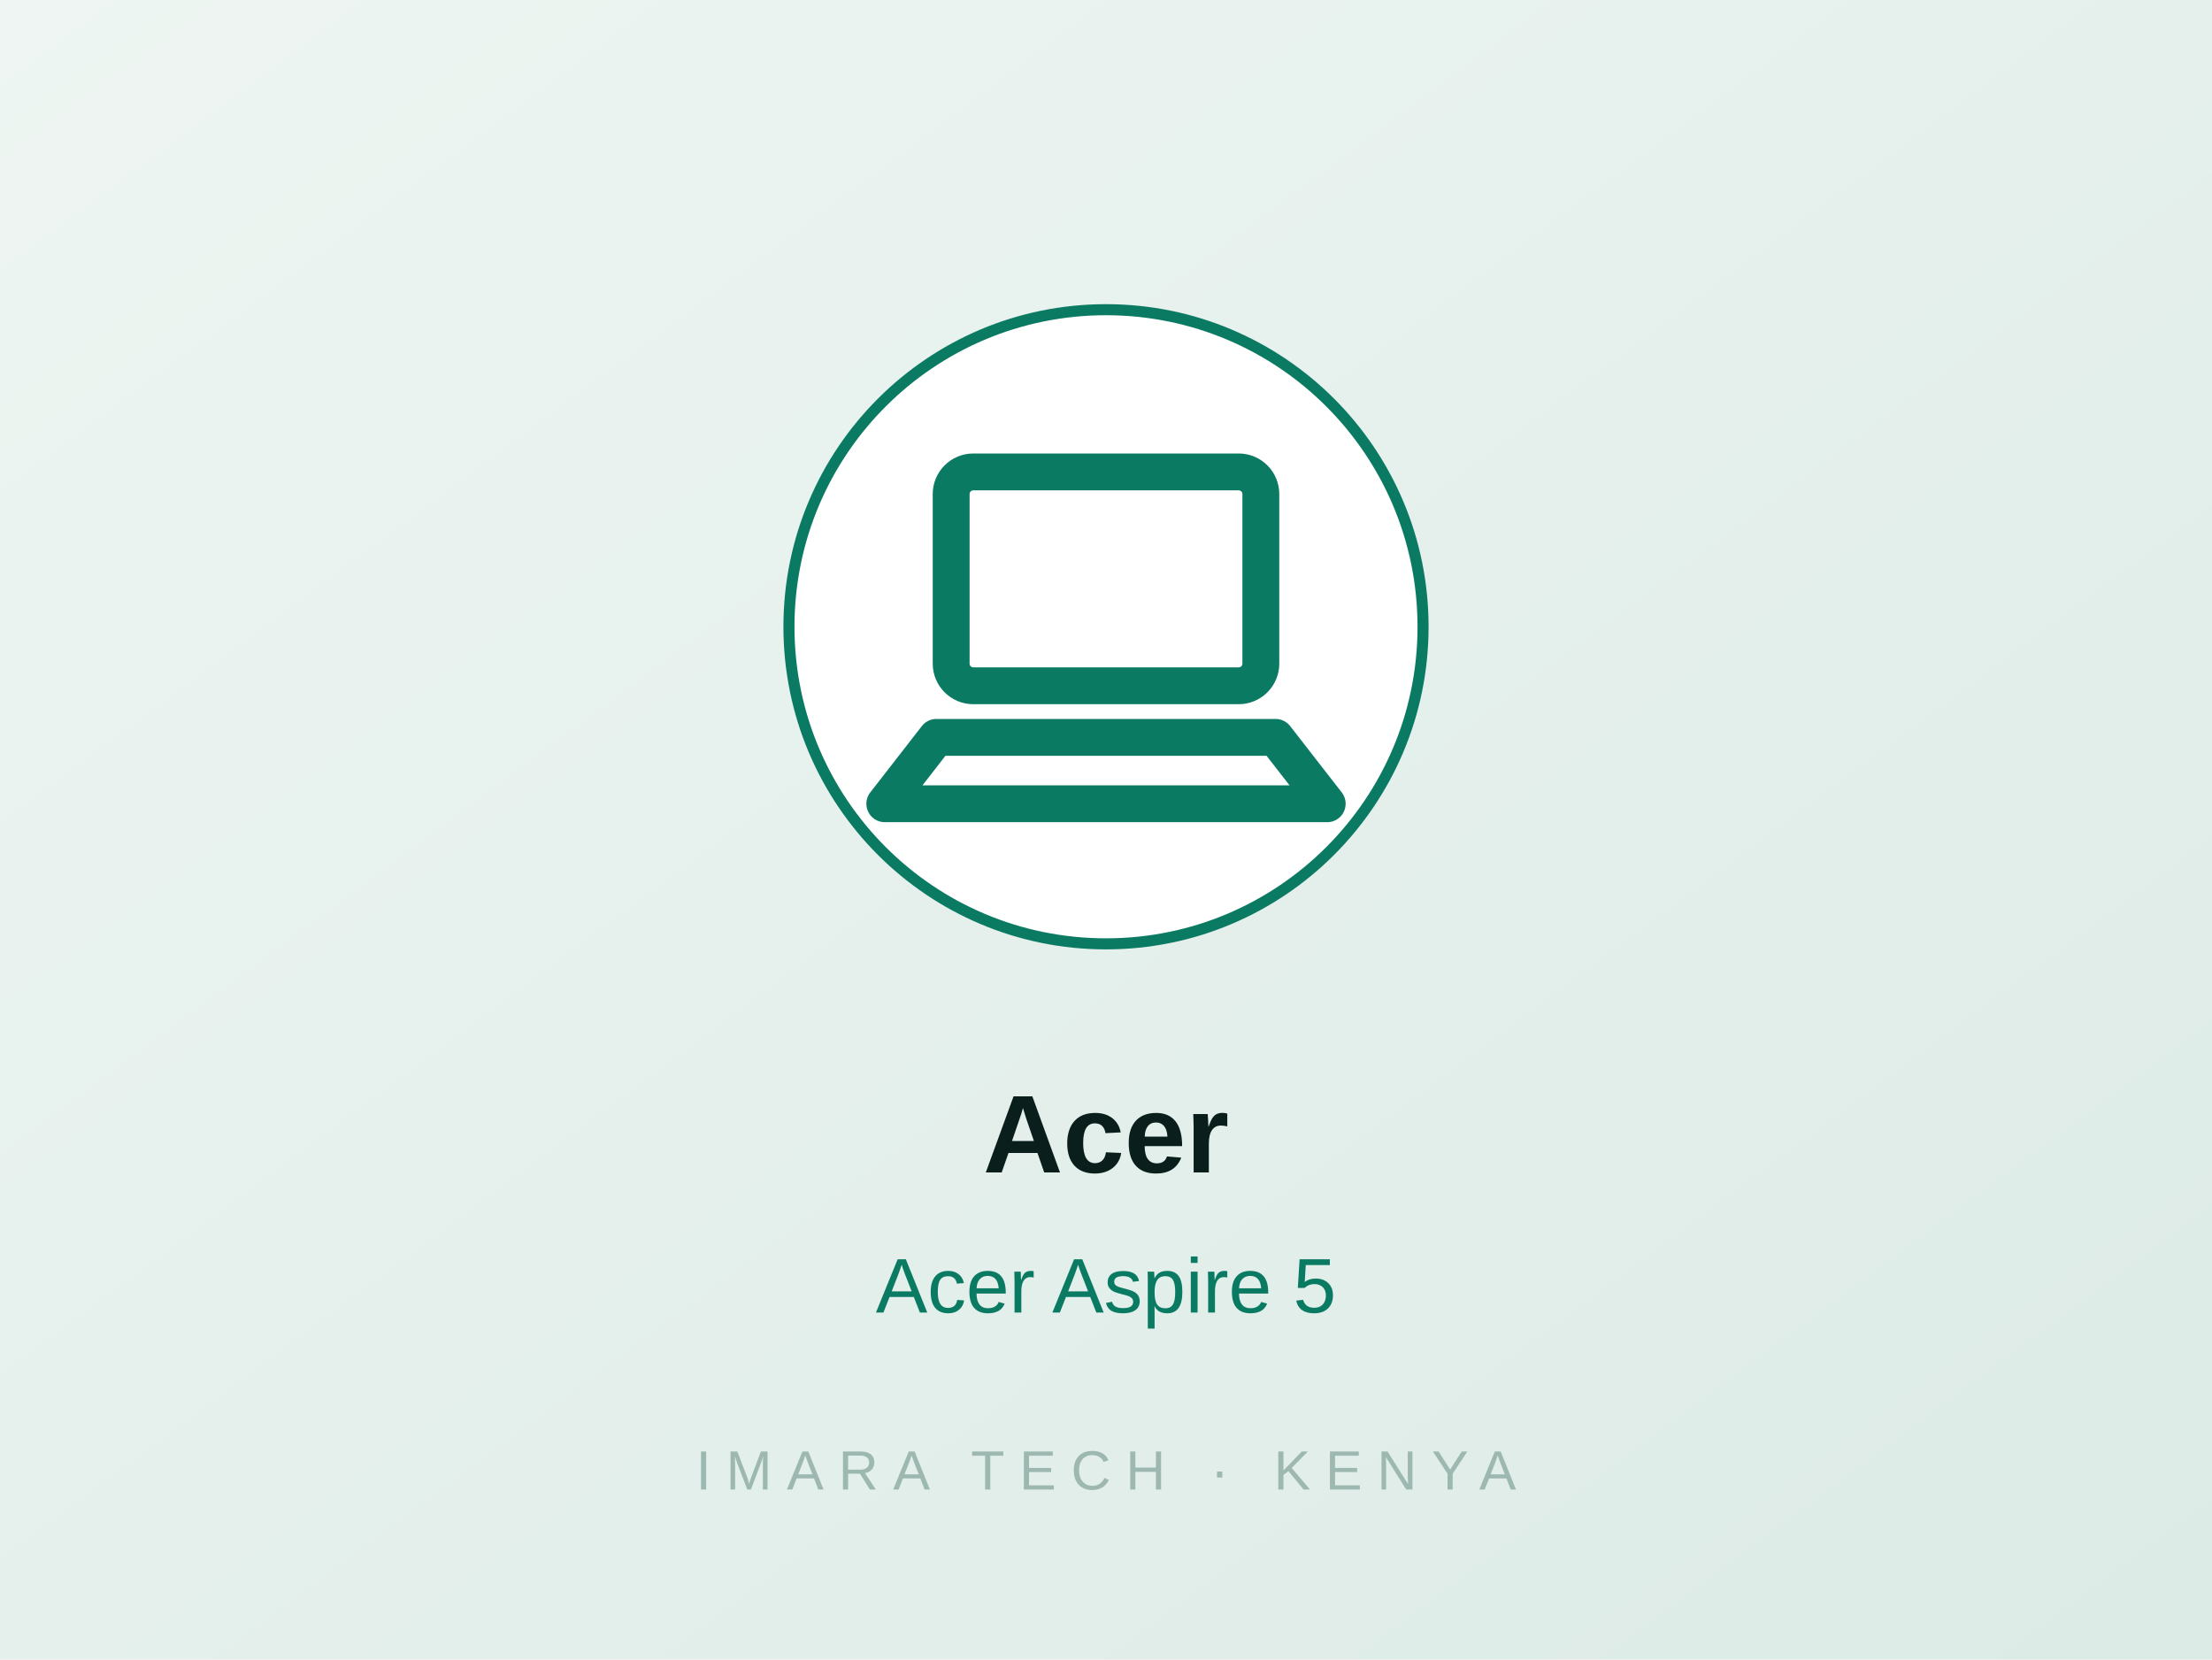
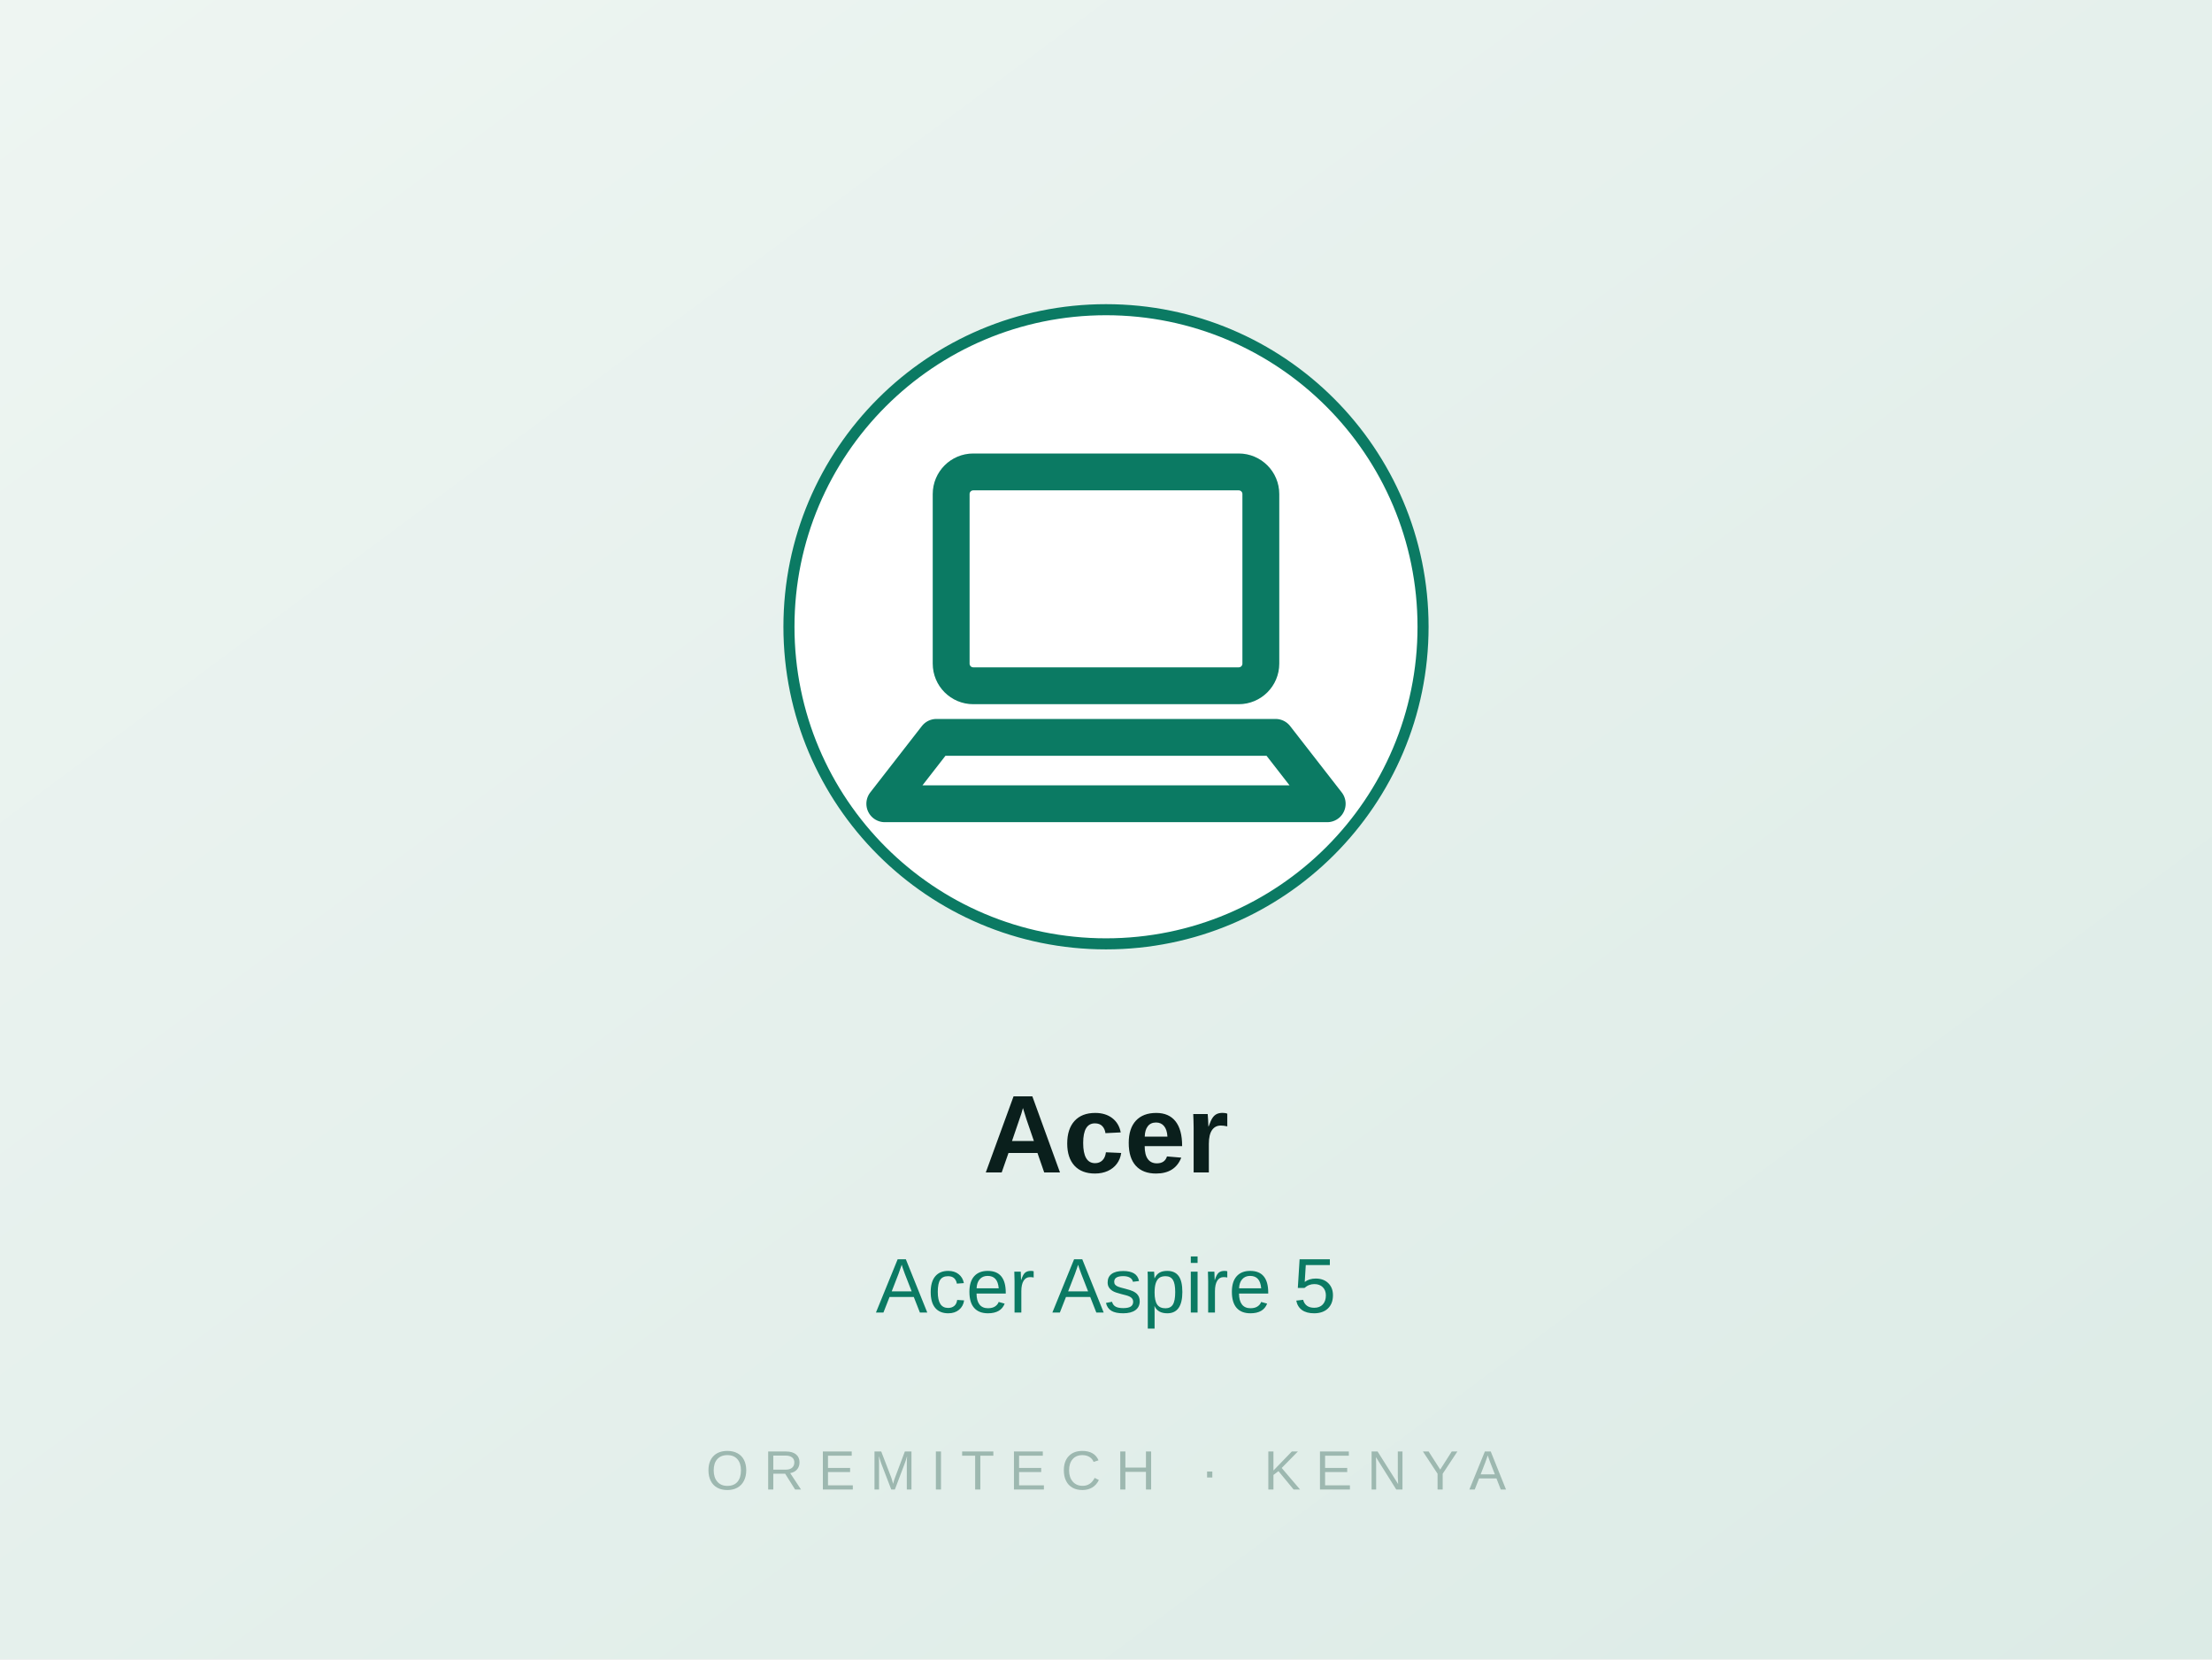
<svg xmlns="http://www.w3.org/2000/svg" width="600" height="450" viewBox="0 0 600 450">
  <defs>
    <linearGradient id="bg" x1="0" y1="0" x2="1" y2="1">
      <stop offset="0" stop-color="#eef5f2" />
      <stop offset="1" stop-color="#dcebe6" />
    </linearGradient>
  </defs>
  <rect width="600" height="450" fill="url(#bg)" />
  <circle cx="300" cy="170" r="86" fill="#ffffff" stroke="#0b7a63" stroke-width="3" />
  <g fill="none" stroke="#0b7a63" stroke-width="10" stroke-linecap="round" stroke-linejoin="round">
    <rect x="258" y="128" width="84" height="58" rx="6" />
    <path d="M240 218h120l-14-18h-92z" />
  </g>
  <text x="300" y="318" text-anchor="middle" font-family="Arial, Helvetica, sans-serif" font-size="30" font-weight="bold" fill="#0a1f1c">Acer</text>
  <text x="300" y="356" text-anchor="middle" font-family="Arial, Helvetica, sans-serif" font-size="21" fill="#0b7a63">Acer Aspire 5</text>
-   <text x="300" y="404" text-anchor="middle" font-family="Arial, Helvetica, sans-serif" font-size="15" letter-spacing="4" fill="#9db8b0">IMARA TECH · KENYA</text>
+   <text x="300" y="404" text-anchor="middle" font-family="Arial, Helvetica, sans-serif" font-size="15" letter-spacing="4" fill="#9db8b0">OREMITECH · KENYA</text>
</svg>
